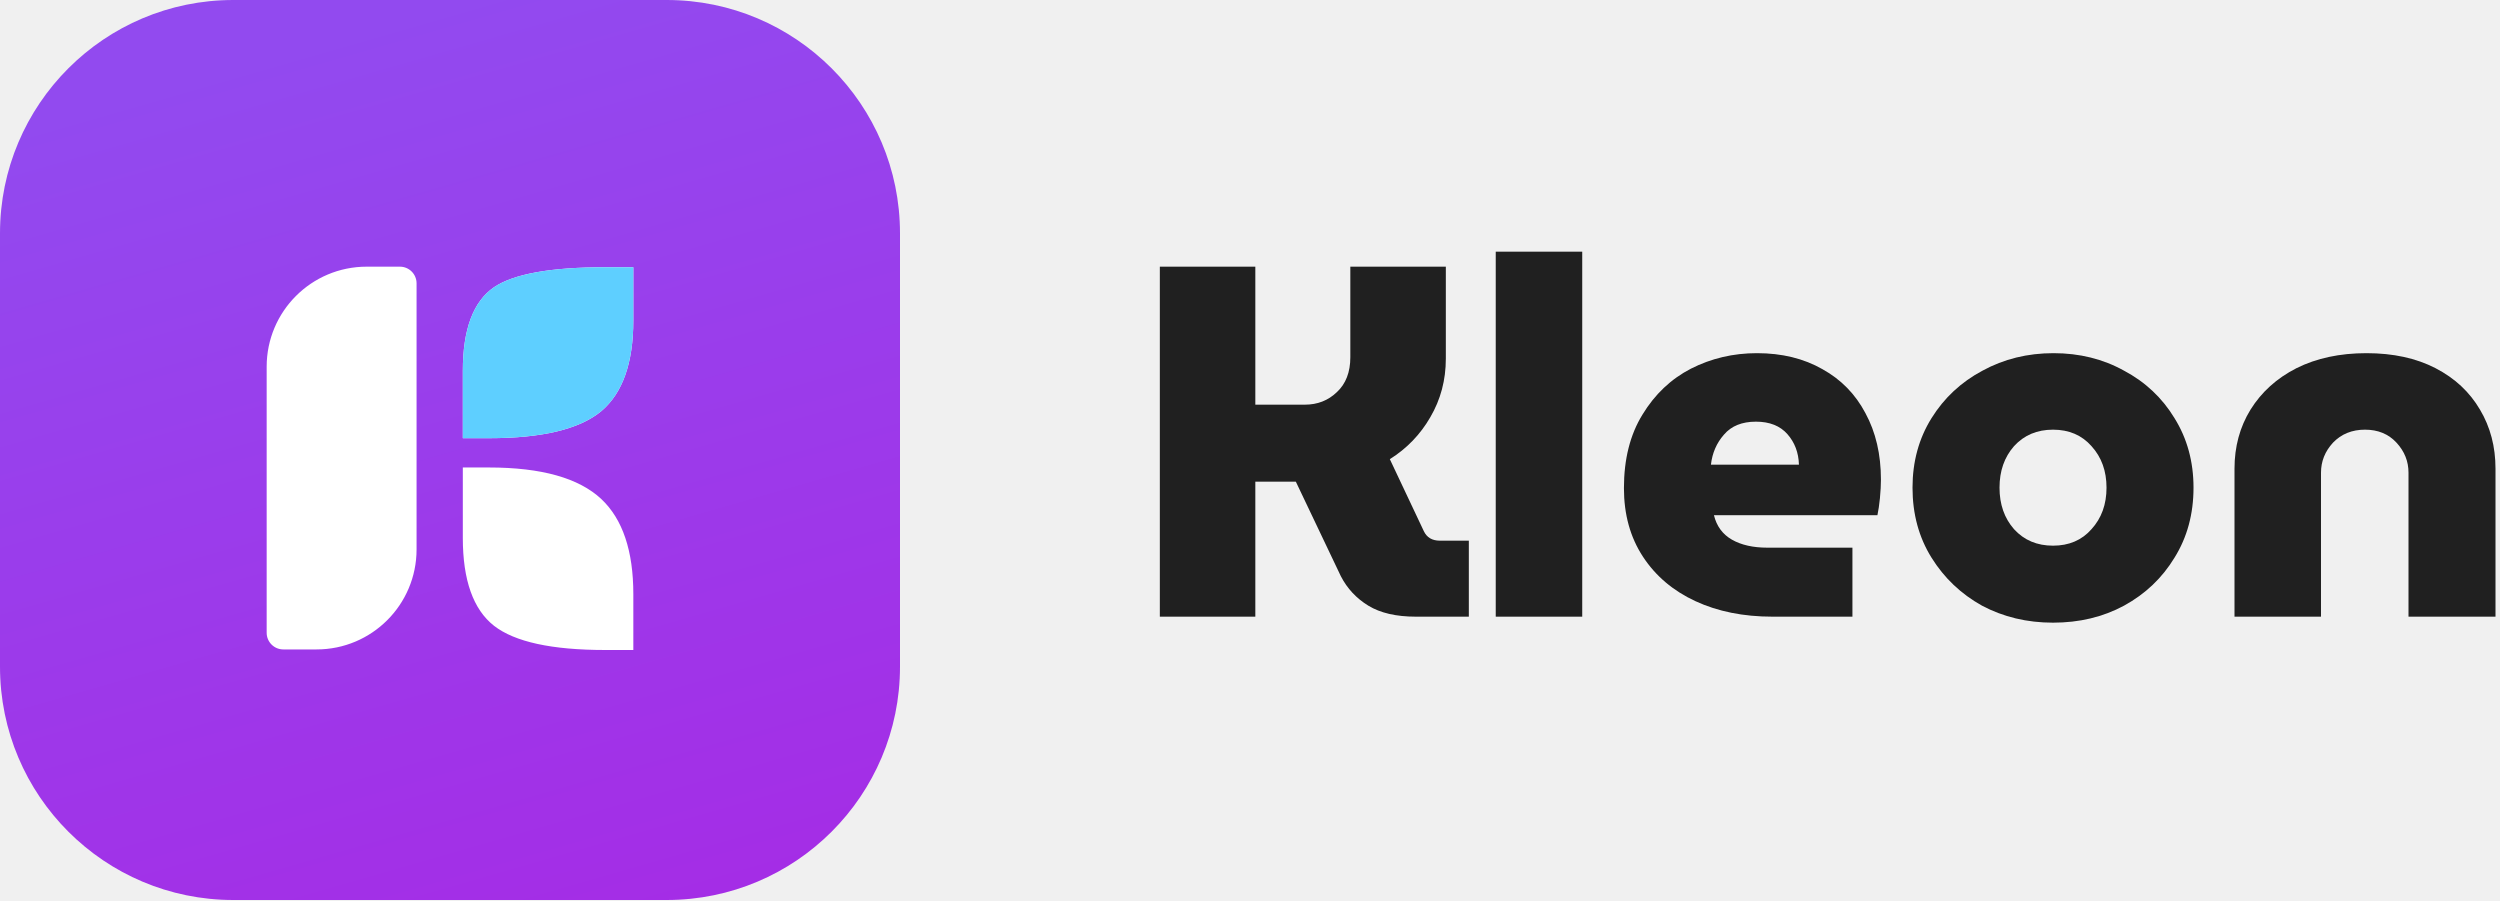
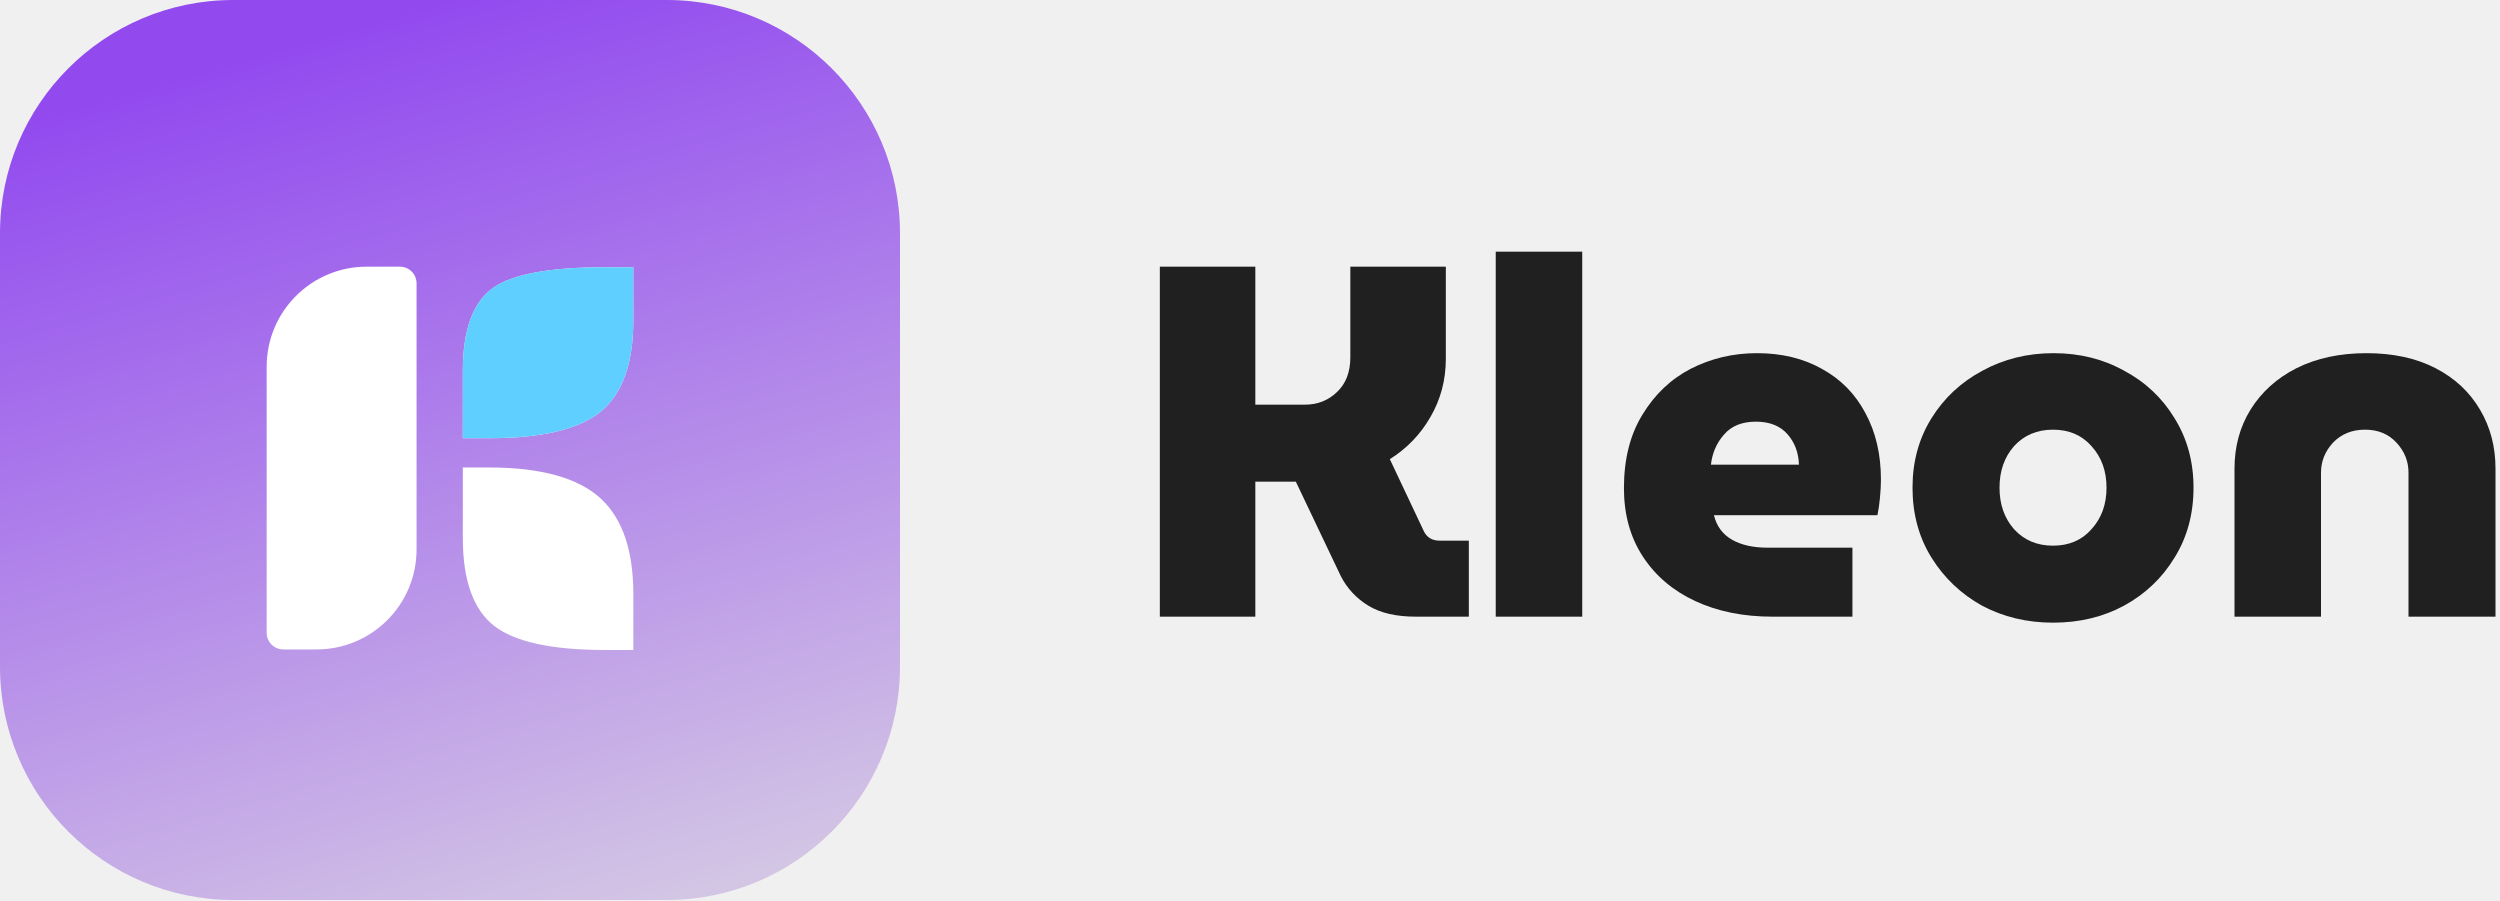
<svg xmlns="http://www.w3.org/2000/svg" width="150" height="54" viewBox="0 0 150 54" fill="none">
  <path d="M69.59 37V16H75.32V24.28H78.29C79.05 24.28 79.69 24.03 80.21 23.53C80.75 23.03 81.02 22.33 81.02 21.43V16H86.75V21.52C86.75 22.8 86.44 23.97 85.82 25.03C85.22 26.07 84.41 26.91 83.39 27.55L85.43 31.87C85.61 32.25 85.93 32.44 86.39 32.44H88.13V37H84.95C83.77 37 82.82 36.78 82.1 36.34C81.38 35.9 80.83 35.31 80.45 34.57L77.75 28.9H75.32V37H69.59Z" fill="#202020" />
  <path d="M89.744 37V15.1H94.934V37H89.744Z" fill="#202020" />
  <path d="M106.346 37C104.606 37 103.066 36.69 101.726 36.07C100.386 35.45 99.336 34.56 98.576 33.4C97.816 32.24 97.436 30.87 97.436 29.29C97.436 27.55 97.806 26.08 98.546 24.88C99.286 23.66 100.256 22.74 101.456 22.12C102.676 21.5 103.996 21.19 105.416 21.19C106.916 21.19 108.226 21.51 109.346 22.15C110.466 22.77 111.326 23.65 111.926 24.79C112.546 25.93 112.856 27.26 112.856 28.78C112.856 29.1 112.836 29.47 112.796 29.89C112.756 30.29 112.706 30.63 112.646 30.91H102.836C102.996 31.57 103.356 32.06 103.916 32.38C104.476 32.7 105.186 32.86 106.046 32.86H111.146V37H106.346ZM102.656 27.88H107.936C107.916 27.16 107.686 26.55 107.246 26.05C106.806 25.55 106.176 25.3 105.356 25.3C104.516 25.3 103.876 25.56 103.436 26.08C102.996 26.58 102.736 27.18 102.656 27.88Z" fill="#202020" />
  <path d="M123.181 37.36C121.621 37.36 120.201 37.02 118.921 36.34C117.661 35.64 116.651 34.68 115.891 33.46C115.131 32.24 114.751 30.84 114.751 29.26C114.751 27.7 115.131 26.31 115.891 25.09C116.651 23.87 117.671 22.92 118.951 22.24C120.231 21.54 121.651 21.19 123.211 21.19C124.771 21.19 126.181 21.54 127.441 22.24C128.721 22.92 129.731 23.87 130.471 25.09C131.231 26.31 131.611 27.7 131.611 29.26C131.611 30.84 131.231 32.24 130.471 33.46C129.731 34.68 128.721 35.64 127.441 36.34C126.181 37.02 124.761 37.36 123.181 37.36ZM123.181 32.74C124.141 32.74 124.911 32.41 125.491 31.75C126.091 31.09 126.391 30.26 126.391 29.26C126.391 28.26 126.091 27.43 125.491 26.77C124.911 26.11 124.141 25.78 123.181 25.78C122.221 25.78 121.441 26.11 120.841 26.77C120.261 27.43 119.971 28.26 119.971 29.26C119.971 30.26 120.261 31.09 120.841 31.75C121.441 32.41 122.221 32.74 123.181 32.74Z" fill="#202020" />
  <path d="M134.07 37V28.12C134.07 26.8 134.39 25.62 135.03 24.58C135.69 23.52 136.61 22.69 137.79 22.09C138.99 21.49 140.39 21.19 141.99 21.19C143.59 21.19 144.97 21.49 146.13 22.09C147.29 22.69 148.18 23.52 148.8 24.58C149.42 25.62 149.73 26.8 149.73 28.12V37H144.51V28.36C144.51 27.68 144.27 27.08 143.79 26.56C143.31 26.04 142.68 25.78 141.9 25.78C141.12 25.78 140.48 26.04 139.98 26.56C139.5 27.08 139.26 27.68 139.26 28.36V37H134.07Z" fill="#202020" />
  <rect width="54" height="54" rx="14" fill="url(#paint0_linear_874_37850)" />
  <path d="M16 22C16 18.686 18.686 16 22 16H23.994C24.546 16 24.994 16.448 24.994 17V32.966C24.994 36.28 22.308 38.966 18.994 38.966H17C16.448 38.966 16 38.519 16 37.966V22ZM27.769 22.253C27.769 19.763 28.393 18.09 29.641 17.234C30.823 16.434 33.046 16.034 36.312 16.034H38V19.228C38 21.774 37.359 23.588 36.078 24.669C34.774 25.751 32.528 26.292 29.34 26.292H27.769V22.253ZM27.769 28.049H29.34C32.483 28.049 34.729 28.68 36.078 29.942C37.359 31.147 38 33.051 38 35.654V39H36.312C33.113 39 30.89 38.516 29.641 37.547C28.393 36.566 27.769 34.809 27.769 32.274V28.049Z" fill="white" />
  <path d="M27.769 22.253C27.769 19.763 28.393 18.09 29.641 17.233C30.822 16.434 33.046 16.034 36.311 16.034H38V19.228C38 21.774 37.359 23.588 36.077 24.669C34.773 25.751 32.527 26.292 29.34 26.292H27.769V22.253Z" fill="#5ECFFF" />
  <defs>
    <linearGradient id="paint0_linear_874_37850" x1="27" y1="0" x2="45.692" y2="64.904" gradientUnits="userSpaceOnUse">
      <stop stop-color="#924AEF" />
-       <stop offset="1" stop-color="#A827E4" />
+       <stop offset="1" stop-color="#E1E0E2" />
    </linearGradient>
  </defs>
</svg>
